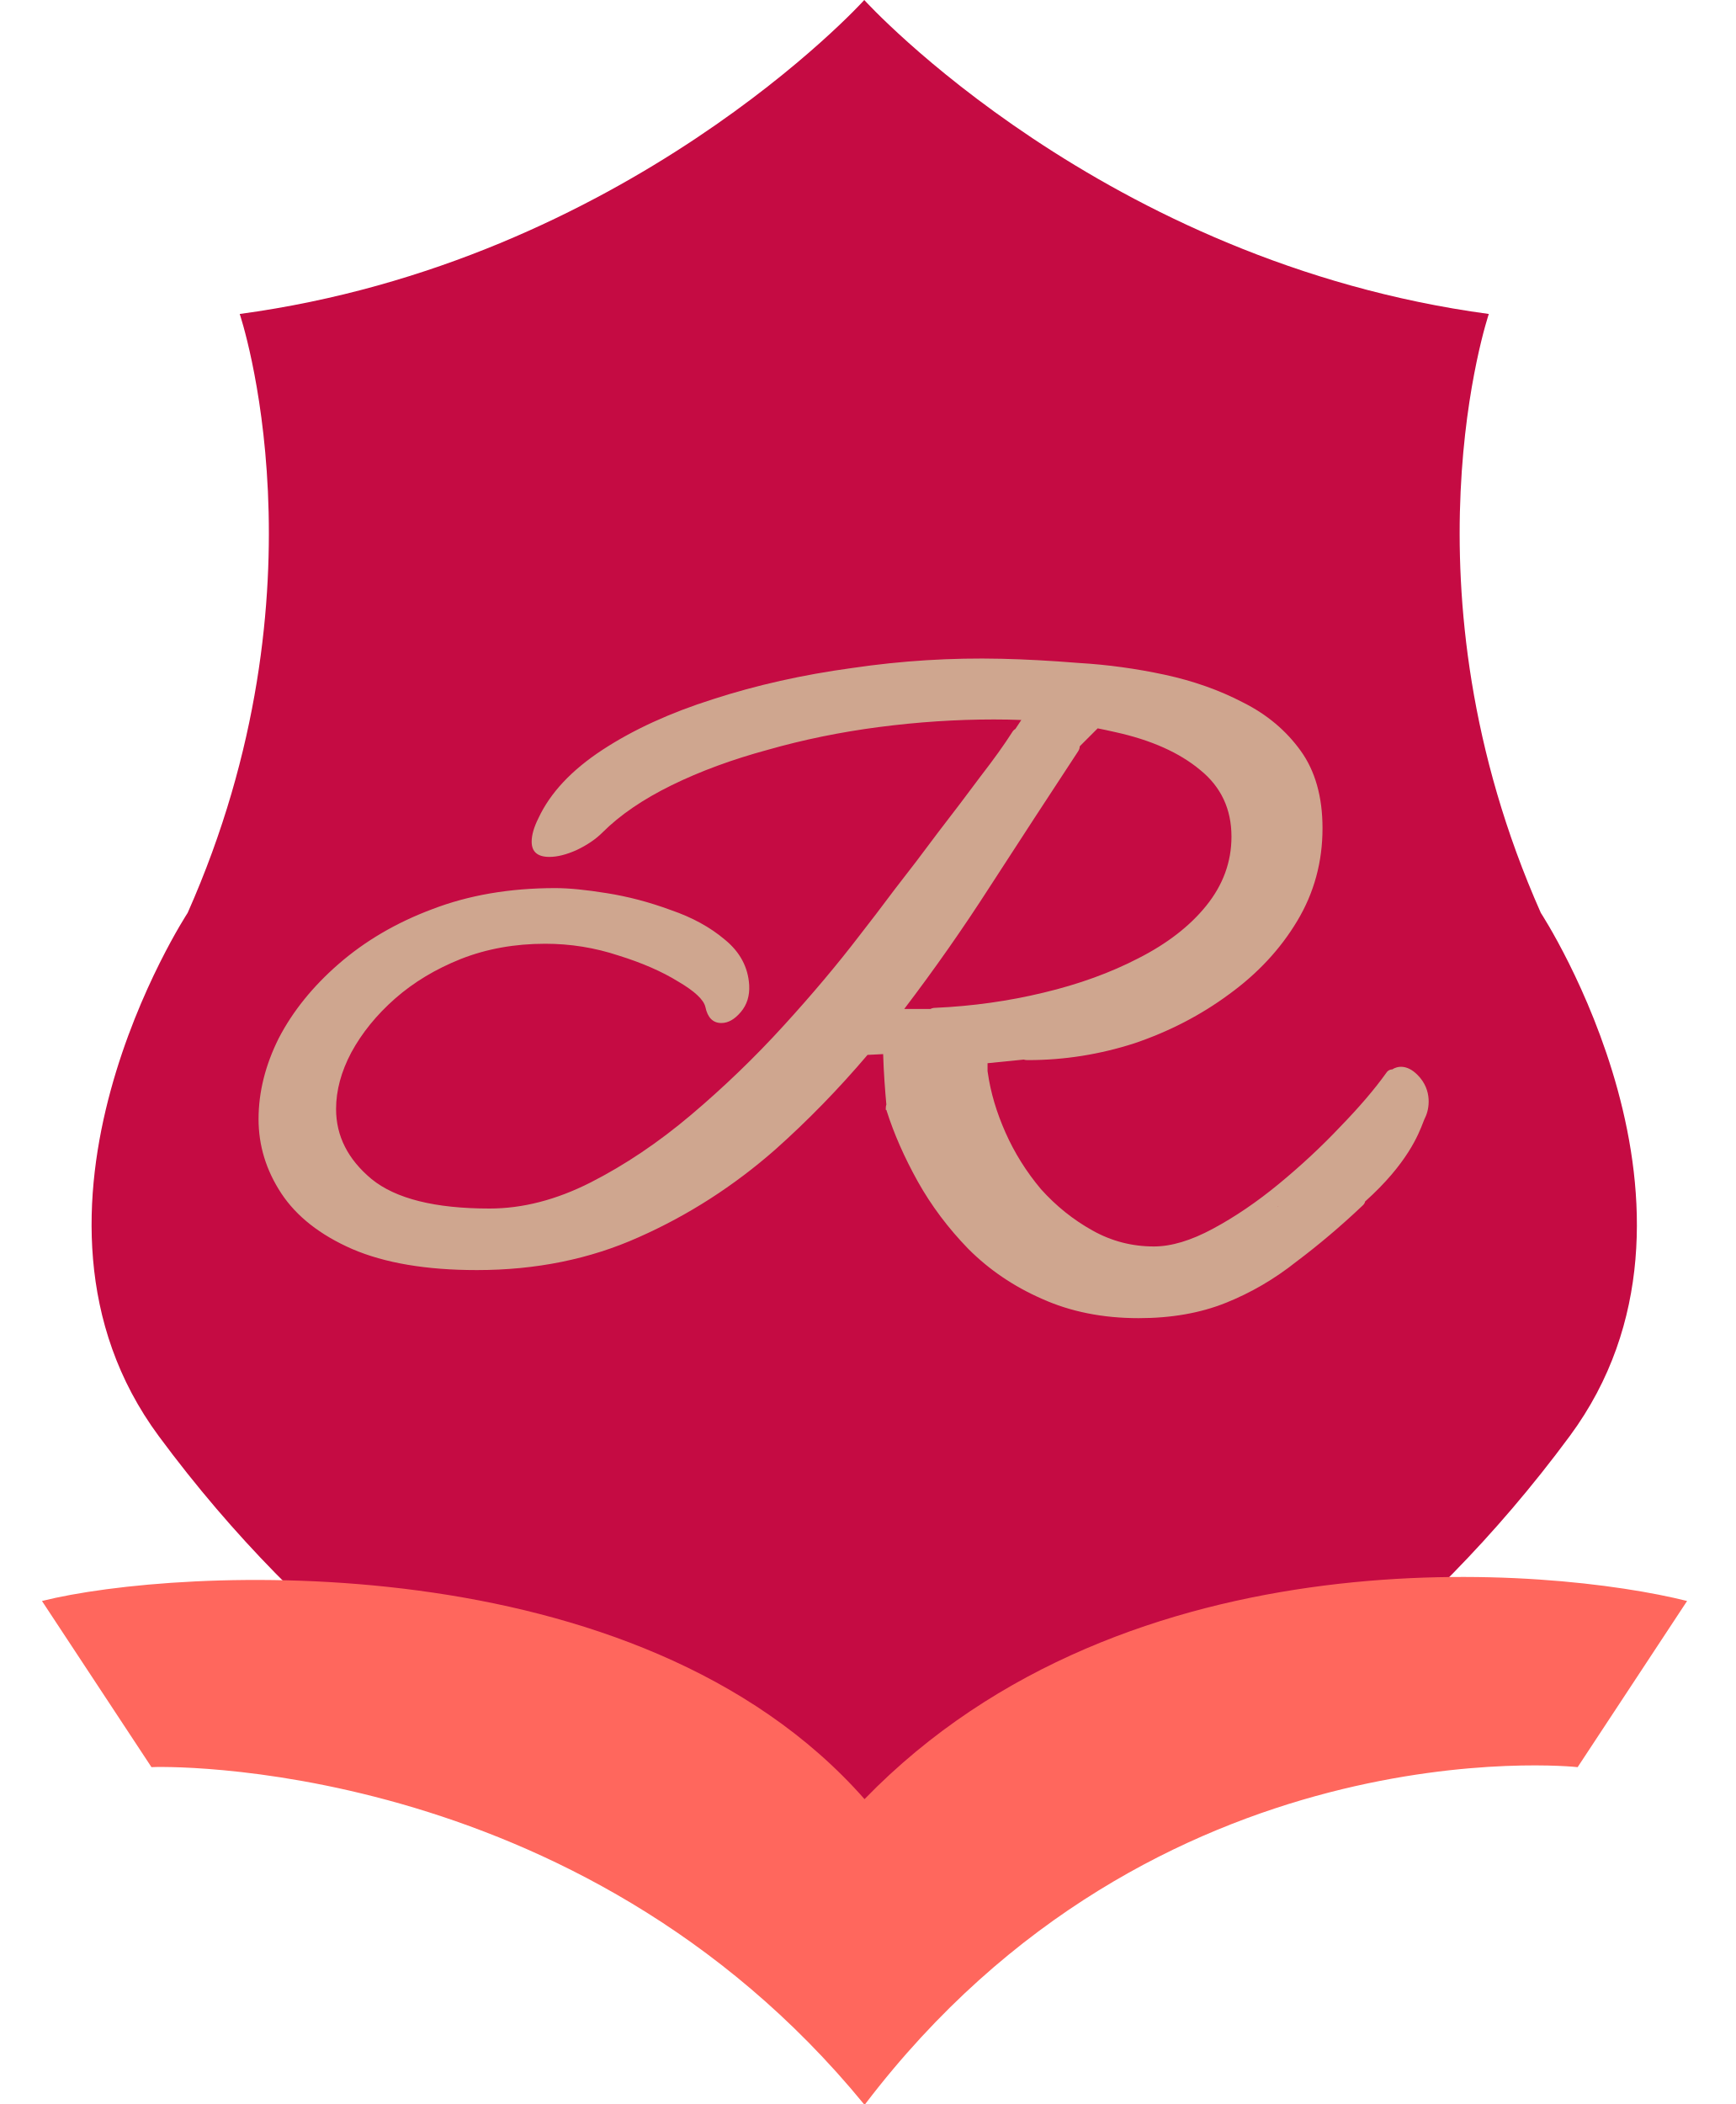
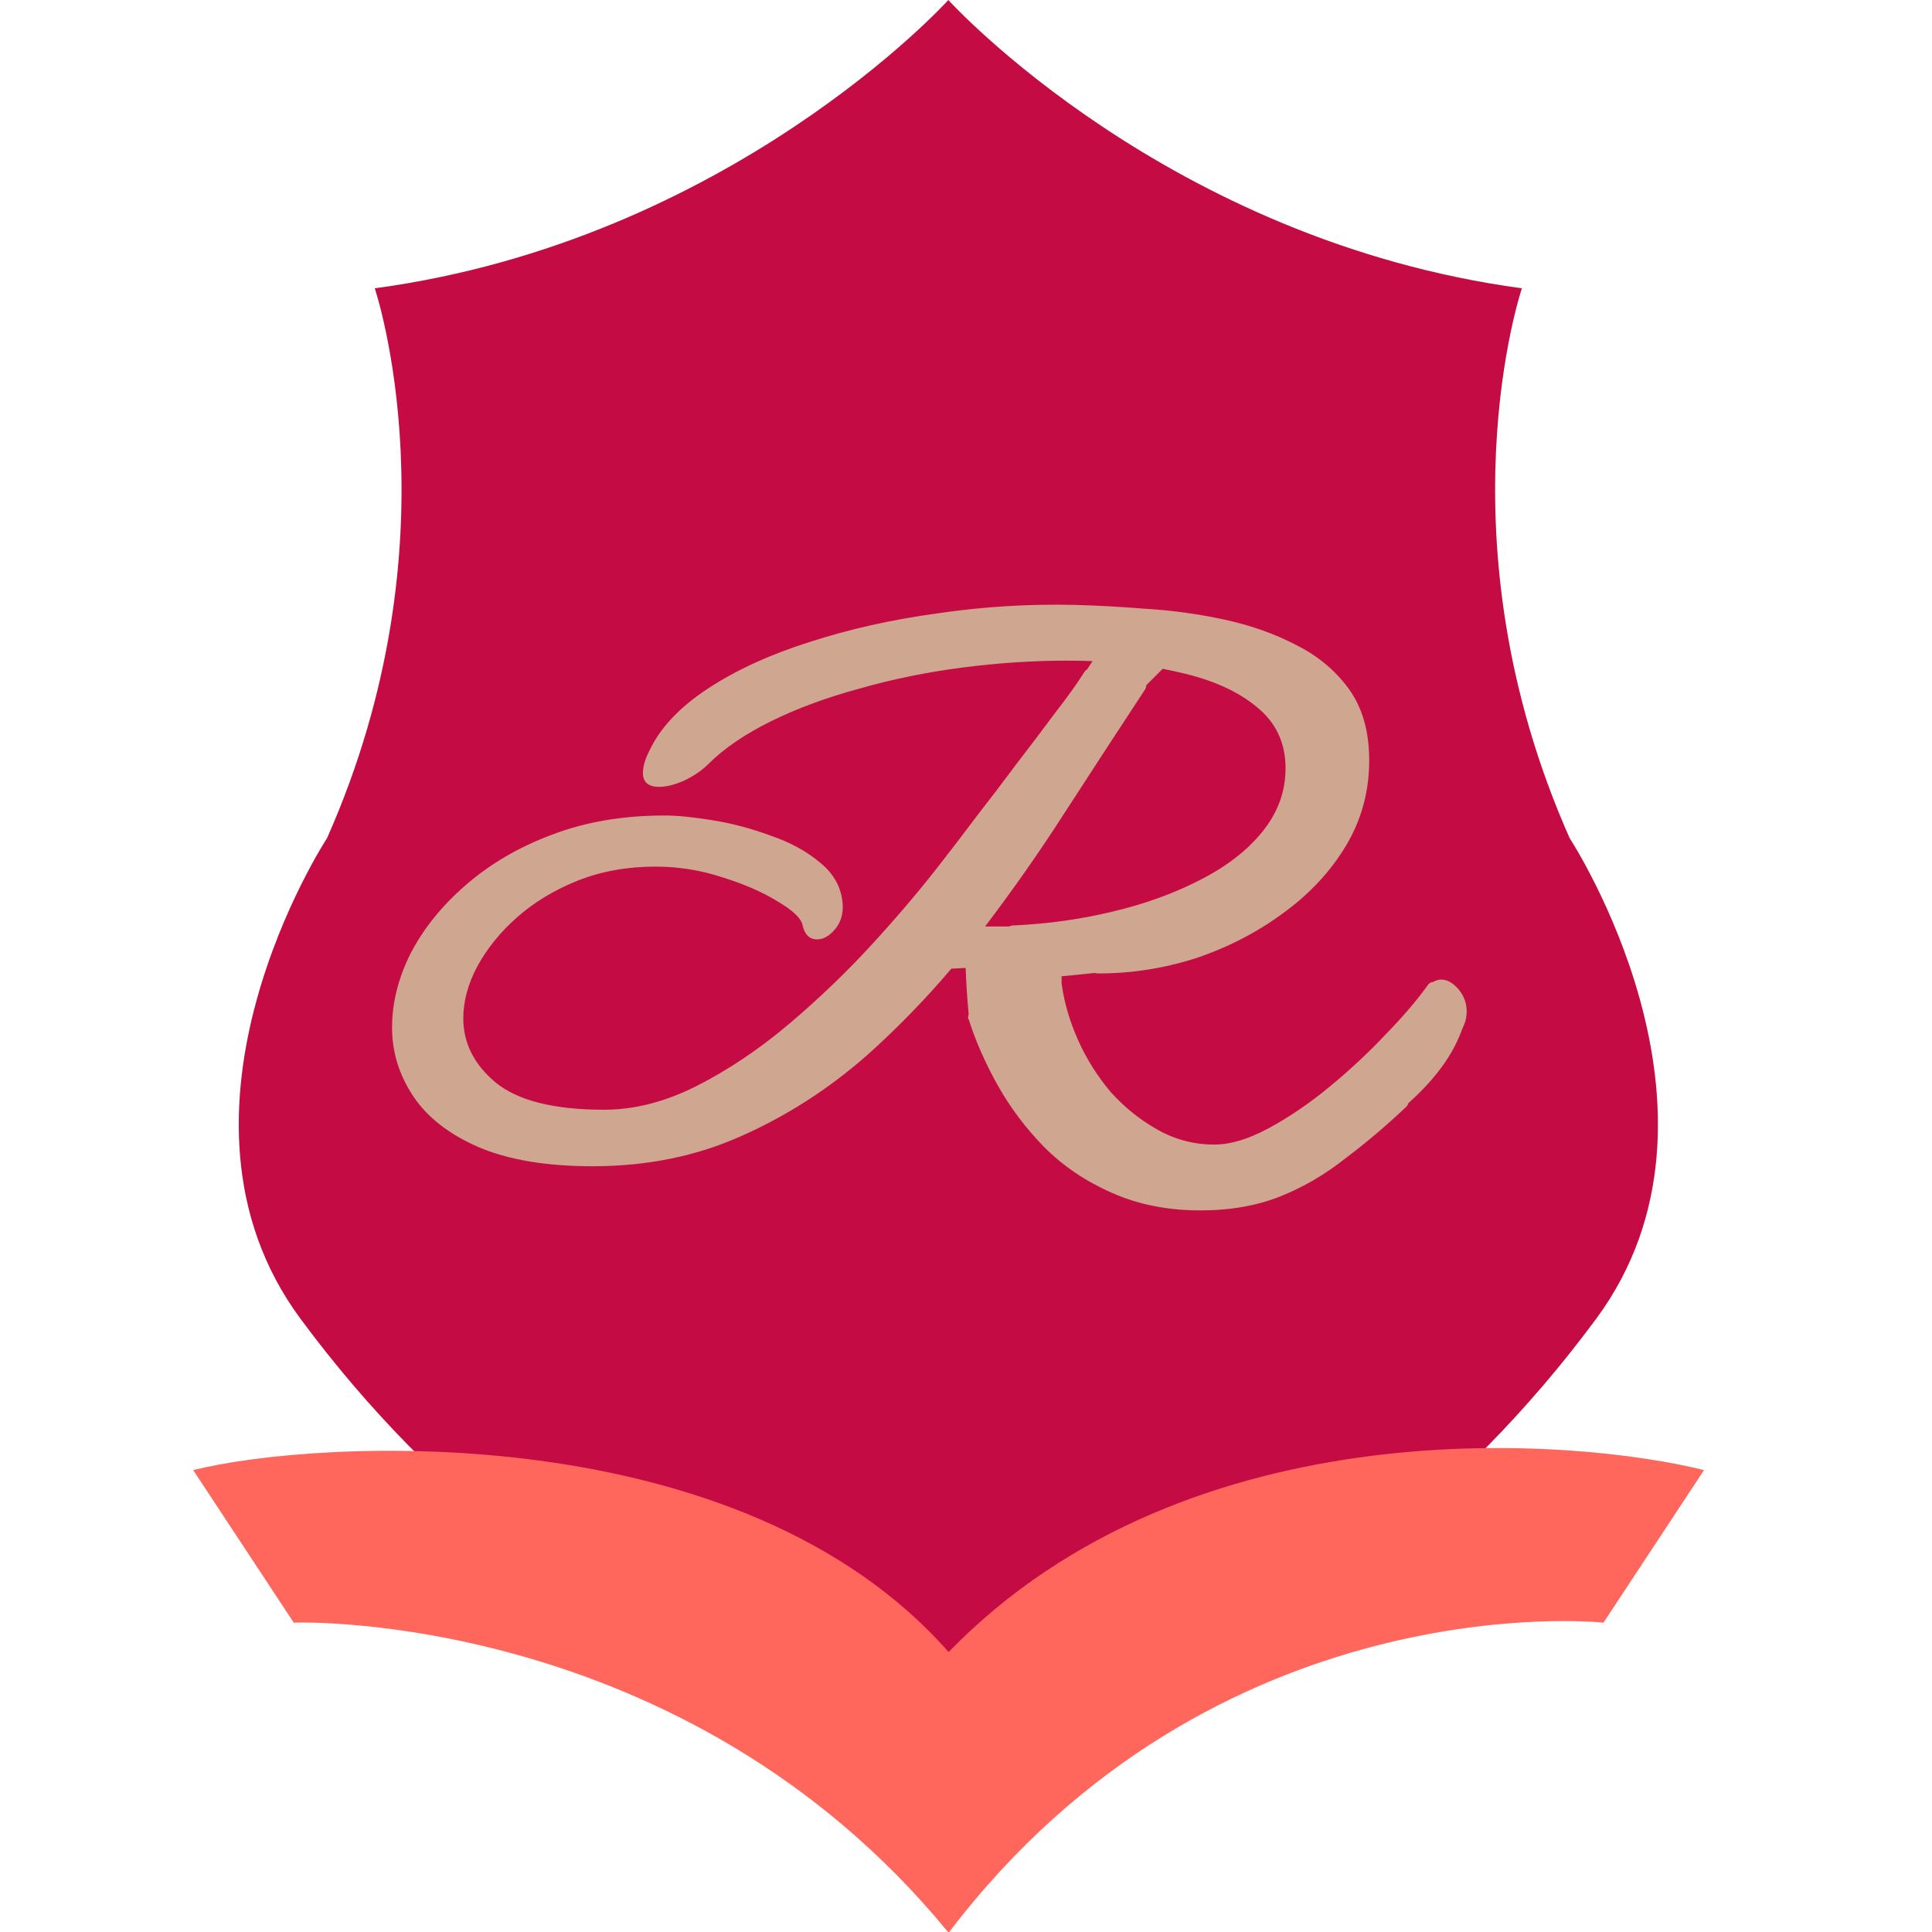
- <svg xmlns="http://www.w3.org/2000/svg" width="33" height="40" viewBox="0 0 33 40" fill="none">
-   <path d="M29.297 17.355C26.549 11.164 28.308 5.969 28.308 5.969C20.967 4.978 16.468 0.039 16.433 0C16.402 0.039 11.898 4.978 4.558 5.969C4.558 5.969 6.317 11.164 3.568 17.355C3.568 17.355 -0.147 23.02 3.019 27.303C8.725 35.024 16.398 36.252 16.433 36.256C16.468 36.252 24.141 35.024 29.846 27.303C33.012 23.02 29.297 17.355 29.297 17.355Z" fill="#C50B43" />
-   <path d="M16.452 40C21.967 32.757 29.93 33.586 29.997 33.596L32.078 30.437C29.524 29.796 21.454 29.039 16.438 34.204C12.116 29.294 3.353 29.796 0.798 30.437L2.88 33.596C2.946 33.586 10.96 33.335 16.425 40" fill="#FF675D" />
-   <path fill-rule="evenodd" clip-rule="evenodd" d="M19.465 20.144C19.485 20.151 19.508 20.154 19.535 20.154H19.551C20.235 20.154 20.909 20.047 21.571 19.834C22.234 19.609 22.832 19.299 23.367 18.904C23.912 18.509 24.345 18.044 24.665 17.509C24.986 16.975 25.146 16.387 25.146 15.746C25.146 15.148 25.007 14.656 24.729 14.271C24.451 13.886 24.088 13.582 23.639 13.357C23.19 13.122 22.693 12.946 22.148 12.828C21.603 12.711 21.058 12.636 20.513 12.604C19.979 12.561 19.487 12.534 19.038 12.524C18.087 12.502 17.141 12.561 16.201 12.7C15.261 12.828 14.379 13.026 13.556 13.293C12.744 13.55 12.044 13.87 11.456 14.255C10.868 14.64 10.462 15.073 10.238 15.554C10.152 15.725 10.109 15.874 10.109 16.002C10.109 16.195 10.222 16.291 10.446 16.291C10.596 16.291 10.767 16.248 10.959 16.163C11.162 16.067 11.328 15.954 11.456 15.826C11.787 15.495 12.225 15.196 12.771 14.928C13.316 14.661 13.925 14.437 14.598 14.255C15.271 14.063 15.977 13.918 16.714 13.822C17.451 13.726 18.178 13.678 18.894 13.678C19.073 13.678 19.248 13.681 19.419 13.688L19.306 13.859C19.282 13.872 19.262 13.892 19.247 13.918C19.097 14.154 18.894 14.437 18.638 14.768C18.392 15.099 18.125 15.452 17.836 15.826C17.558 16.2 17.286 16.558 17.018 16.9C16.762 17.242 16.538 17.536 16.345 17.782C15.928 18.327 15.448 18.899 14.902 19.497C14.357 20.096 13.77 20.662 13.139 21.196C12.519 21.72 11.883 22.147 11.232 22.479C10.58 22.81 9.938 22.976 9.308 22.976C8.271 22.976 7.523 22.789 7.064 22.415C6.615 22.041 6.39 21.597 6.39 21.084C6.39 20.731 6.487 20.373 6.679 20.01C6.882 19.636 7.16 19.294 7.512 18.984C7.865 18.674 8.282 18.423 8.763 18.231C9.254 18.038 9.789 17.942 10.366 17.942C10.847 17.942 11.312 18.017 11.761 18.166C12.209 18.305 12.589 18.471 12.899 18.663C13.209 18.845 13.38 19.006 13.412 19.144C13.454 19.347 13.556 19.449 13.716 19.449C13.845 19.449 13.967 19.38 14.085 19.241C14.203 19.102 14.256 18.931 14.245 18.728C14.224 18.386 14.069 18.097 13.78 17.862C13.502 17.627 13.161 17.44 12.754 17.301C12.348 17.151 11.942 17.044 11.536 16.98C11.141 16.916 10.815 16.884 10.558 16.884C9.693 16.884 8.912 17.018 8.218 17.285C7.534 17.541 6.941 17.889 6.438 18.327C5.947 18.754 5.567 19.224 5.3 19.738C5.044 20.25 4.916 20.764 4.916 21.276C4.916 21.779 5.06 22.249 5.348 22.687C5.637 23.125 6.086 23.478 6.695 23.745C7.315 24.012 8.106 24.146 9.067 24.146C10.19 24.146 11.216 23.938 12.145 23.521C13.086 23.104 13.951 22.548 14.742 21.854C15.363 21.3 15.947 20.7 16.495 20.055L16.792 20.04C16.801 20.375 16.831 20.765 16.853 20.999C16.846 21.019 16.842 21.042 16.842 21.068V21.1C16.853 21.1 16.858 21.105 16.858 21.116C16.997 21.554 17.195 22.003 17.451 22.463C17.708 22.922 18.029 23.35 18.413 23.745C18.809 24.141 19.273 24.456 19.808 24.691C20.353 24.937 20.967 25.06 21.651 25.06C22.271 25.06 22.822 24.963 23.302 24.771C23.783 24.579 24.232 24.317 24.649 23.986C25.076 23.665 25.493 23.312 25.899 22.928C25.932 22.9 25.951 22.872 25.956 22.842C26.757 22.124 26.973 21.564 27.062 21.331C27.077 21.293 27.088 21.264 27.099 21.244C27.172 21.097 27.246 20.728 26.951 20.434C26.747 20.23 26.565 20.269 26.472 20.331C26.421 20.332 26.379 20.359 26.348 20.411C26.134 20.71 25.846 21.047 25.483 21.421C25.13 21.795 24.74 22.158 24.312 22.511C23.896 22.853 23.479 23.136 23.062 23.36C22.645 23.585 22.271 23.697 21.94 23.697C21.523 23.697 21.133 23.596 20.77 23.392C20.406 23.189 20.08 22.928 19.792 22.607C19.514 22.276 19.29 21.918 19.119 21.533C18.948 21.148 18.835 20.769 18.782 20.395C18.781 20.384 18.779 20.375 18.777 20.365V20.213L19.465 20.144ZM24.29 22.943L24.3 22.938L24.309 22.928C24.302 22.933 24.296 22.938 24.29 22.943ZM21.203 13.918C21.094 13.893 20.984 13.869 20.871 13.847L20.544 14.174L20.529 14.192C20.53 14.222 20.519 14.254 20.497 14.287C19.963 15.099 19.402 15.96 18.814 16.868C18.31 17.652 17.77 18.423 17.193 19.182H17.692C17.716 19.168 17.749 19.16 17.788 19.16C18.493 19.128 19.177 19.032 19.84 18.872C20.513 18.712 21.117 18.492 21.651 18.215C22.196 17.937 22.624 17.605 22.934 17.221C23.254 16.825 23.415 16.387 23.415 15.906C23.415 15.383 23.217 14.96 22.822 14.64C22.426 14.309 21.887 14.068 21.203 13.918Z" fill="#CFA68F" />
+ <svg xmlns="http://www.w3.org/2000/svg" width="40" height="40" viewBox="0 0 40 40" fill="none">
+   <path d="M32.499 17.355C29.75 11.164 31.509 5.969 31.509 5.969C24.169 4.978 19.669 0.039 19.634 0C19.603 0.039 15.1 4.978 7.759 5.969C7.759 5.969 9.518 11.164 6.77 17.355C6.77 17.355 3.055 23.02 6.221 27.303C11.926 35.024 19.599 36.252 19.634 36.256C19.669 36.252 27.342 35.024 33.048 27.303C36.214 23.02 32.499 17.355 32.499 17.355Z" fill="#C50B43" />
+   <path d="M19.653 40C25.168 32.757 33.132 33.586 33.198 33.596L35.28 30.437C32.726 29.796 24.656 29.039 19.64 34.204C15.318 29.294 6.554 29.796 4 30.437L6.082 33.596C6.148 33.586 14.161 33.335 19.627 40" fill="#FF675D" />
+   <path fill-rule="evenodd" clip-rule="evenodd" d="M22.666 20.144C22.686 20.151 22.71 20.154 22.737 20.154H22.753C23.437 20.154 24.11 20.047 24.773 19.834C25.435 19.609 26.034 19.299 26.568 18.904C27.113 18.509 27.546 18.044 27.867 17.509C28.187 16.975 28.348 16.387 28.348 15.746C28.348 15.148 28.209 14.656 27.931 14.271C27.653 13.886 27.29 13.582 26.841 13.357C26.392 13.122 25.895 12.946 25.35 12.828C24.805 12.711 24.26 12.636 23.715 12.604C23.18 12.561 22.689 12.534 22.24 12.524C21.289 12.502 20.343 12.561 19.403 12.7C18.462 12.828 17.581 13.026 16.758 13.293C15.945 13.55 15.245 13.87 14.658 14.255C14.07 14.64 13.664 15.073 13.439 15.554C13.354 15.725 13.311 15.874 13.311 16.002C13.311 16.195 13.423 16.291 13.648 16.291C13.797 16.291 13.968 16.248 14.161 16.163C14.364 16.067 14.529 15.954 14.658 15.826C14.989 15.495 15.427 15.196 15.972 14.928C16.517 14.661 17.126 14.437 17.8 14.255C18.473 14.063 19.178 13.918 19.916 13.822C20.653 13.726 21.38 13.678 22.096 13.678C22.275 13.678 22.45 13.681 22.621 13.688L22.507 13.859C22.484 13.872 22.464 13.892 22.448 13.918C22.299 14.154 22.096 14.437 21.839 14.768C21.593 15.099 21.326 15.452 21.038 15.826C20.76 16.2 20.487 16.558 20.22 16.9C19.964 17.242 19.739 17.536 19.547 17.782C19.13 18.327 18.649 18.899 18.104 19.497C17.559 20.096 16.971 20.662 16.341 21.196C15.721 21.72 15.085 22.147 14.433 22.479C13.781 22.81 13.14 22.976 12.509 22.976C11.473 22.976 10.725 22.789 10.265 22.415C9.816 22.041 9.592 21.597 9.592 21.084C9.592 20.731 9.688 20.373 9.881 20.01C10.084 19.636 10.361 19.294 10.714 18.984C11.067 18.674 11.484 18.423 11.964 18.231C12.456 18.038 12.991 17.942 13.568 17.942C14.049 17.942 14.513 18.017 14.962 18.166C15.411 18.305 15.79 18.471 16.1 18.663C16.41 18.845 16.581 19.006 16.613 19.144C16.656 19.347 16.758 19.449 16.918 19.449C17.046 19.449 17.169 19.38 17.287 19.241C17.404 19.102 17.458 18.931 17.447 18.728C17.426 18.386 17.271 18.097 16.982 17.862C16.704 17.627 16.362 17.44 15.956 17.301C15.55 17.151 15.144 17.044 14.738 16.98C14.342 16.916 14.016 16.884 13.76 16.884C12.894 16.884 12.114 17.018 11.419 17.285C10.736 17.541 10.142 17.889 9.64 18.327C9.148 18.754 8.769 19.224 8.502 19.738C8.245 20.25 8.117 20.764 8.117 21.276C8.117 21.779 8.261 22.249 8.55 22.687C8.839 23.125 9.287 23.478 9.897 23.745C10.516 24.012 11.307 24.146 12.269 24.146C13.391 24.146 14.417 23.938 15.347 23.521C16.287 23.104 17.153 22.548 17.944 21.854C18.564 21.3 19.149 20.7 19.697 20.055L19.993 20.04C20.003 20.375 20.033 20.765 20.055 20.999C20.047 21.019 20.044 21.042 20.044 21.068V21.1C20.055 21.1 20.06 21.105 20.06 21.116C20.199 21.554 20.396 22.003 20.653 22.463C20.91 22.922 21.23 23.35 21.615 23.745C22.01 24.141 22.475 24.456 23.009 24.691C23.555 24.937 24.169 25.06 24.853 25.06C25.473 25.06 26.023 24.963 26.504 24.771C26.985 24.579 27.434 24.317 27.851 23.986C28.278 23.665 28.695 23.312 29.101 22.928C29.134 22.9 29.152 22.872 29.157 22.842C29.959 22.124 30.174 21.564 30.264 21.331C30.279 21.293 30.29 21.264 30.3 21.244C30.374 21.097 30.447 20.728 30.153 20.434C29.949 20.23 29.767 20.269 29.674 20.331C29.622 20.332 29.581 20.359 29.55 20.411C29.336 20.71 29.048 21.047 28.684 21.421C28.332 21.795 27.942 22.158 27.514 22.511C27.097 22.853 26.68 23.136 26.264 23.36C25.847 23.585 25.473 23.697 25.142 23.697C24.725 23.697 24.335 23.596 23.971 23.392C23.608 23.189 23.282 22.928 22.994 22.607C22.716 22.276 22.491 21.918 22.32 21.533C22.149 21.148 22.037 20.769 21.984 20.395C21.982 20.384 21.981 20.375 21.979 20.365V20.213L22.666 20.144ZM27.492 22.943L27.502 22.938L27.51 22.928C27.504 22.933 27.498 22.938 27.492 22.943ZM24.404 13.918C24.296 13.893 24.185 13.869 24.072 13.847L23.745 14.174L23.731 14.192C23.732 14.222 23.721 14.254 23.699 14.287C23.165 15.099 22.603 15.96 22.016 16.868C21.512 17.652 20.971 18.423 20.395 19.182H20.893C20.918 19.168 20.95 19.16 20.99 19.16C21.695 19.128 22.379 19.032 23.042 18.872C23.715 18.712 24.319 18.492 24.853 18.215C25.398 17.937 25.826 17.605 26.135 17.221C26.456 16.825 26.616 16.387 26.616 15.906C26.616 15.383 26.419 14.96 26.023 14.64C25.628 14.309 25.088 14.068 24.404 13.918Z" fill="#CFA68F" />
</svg>
